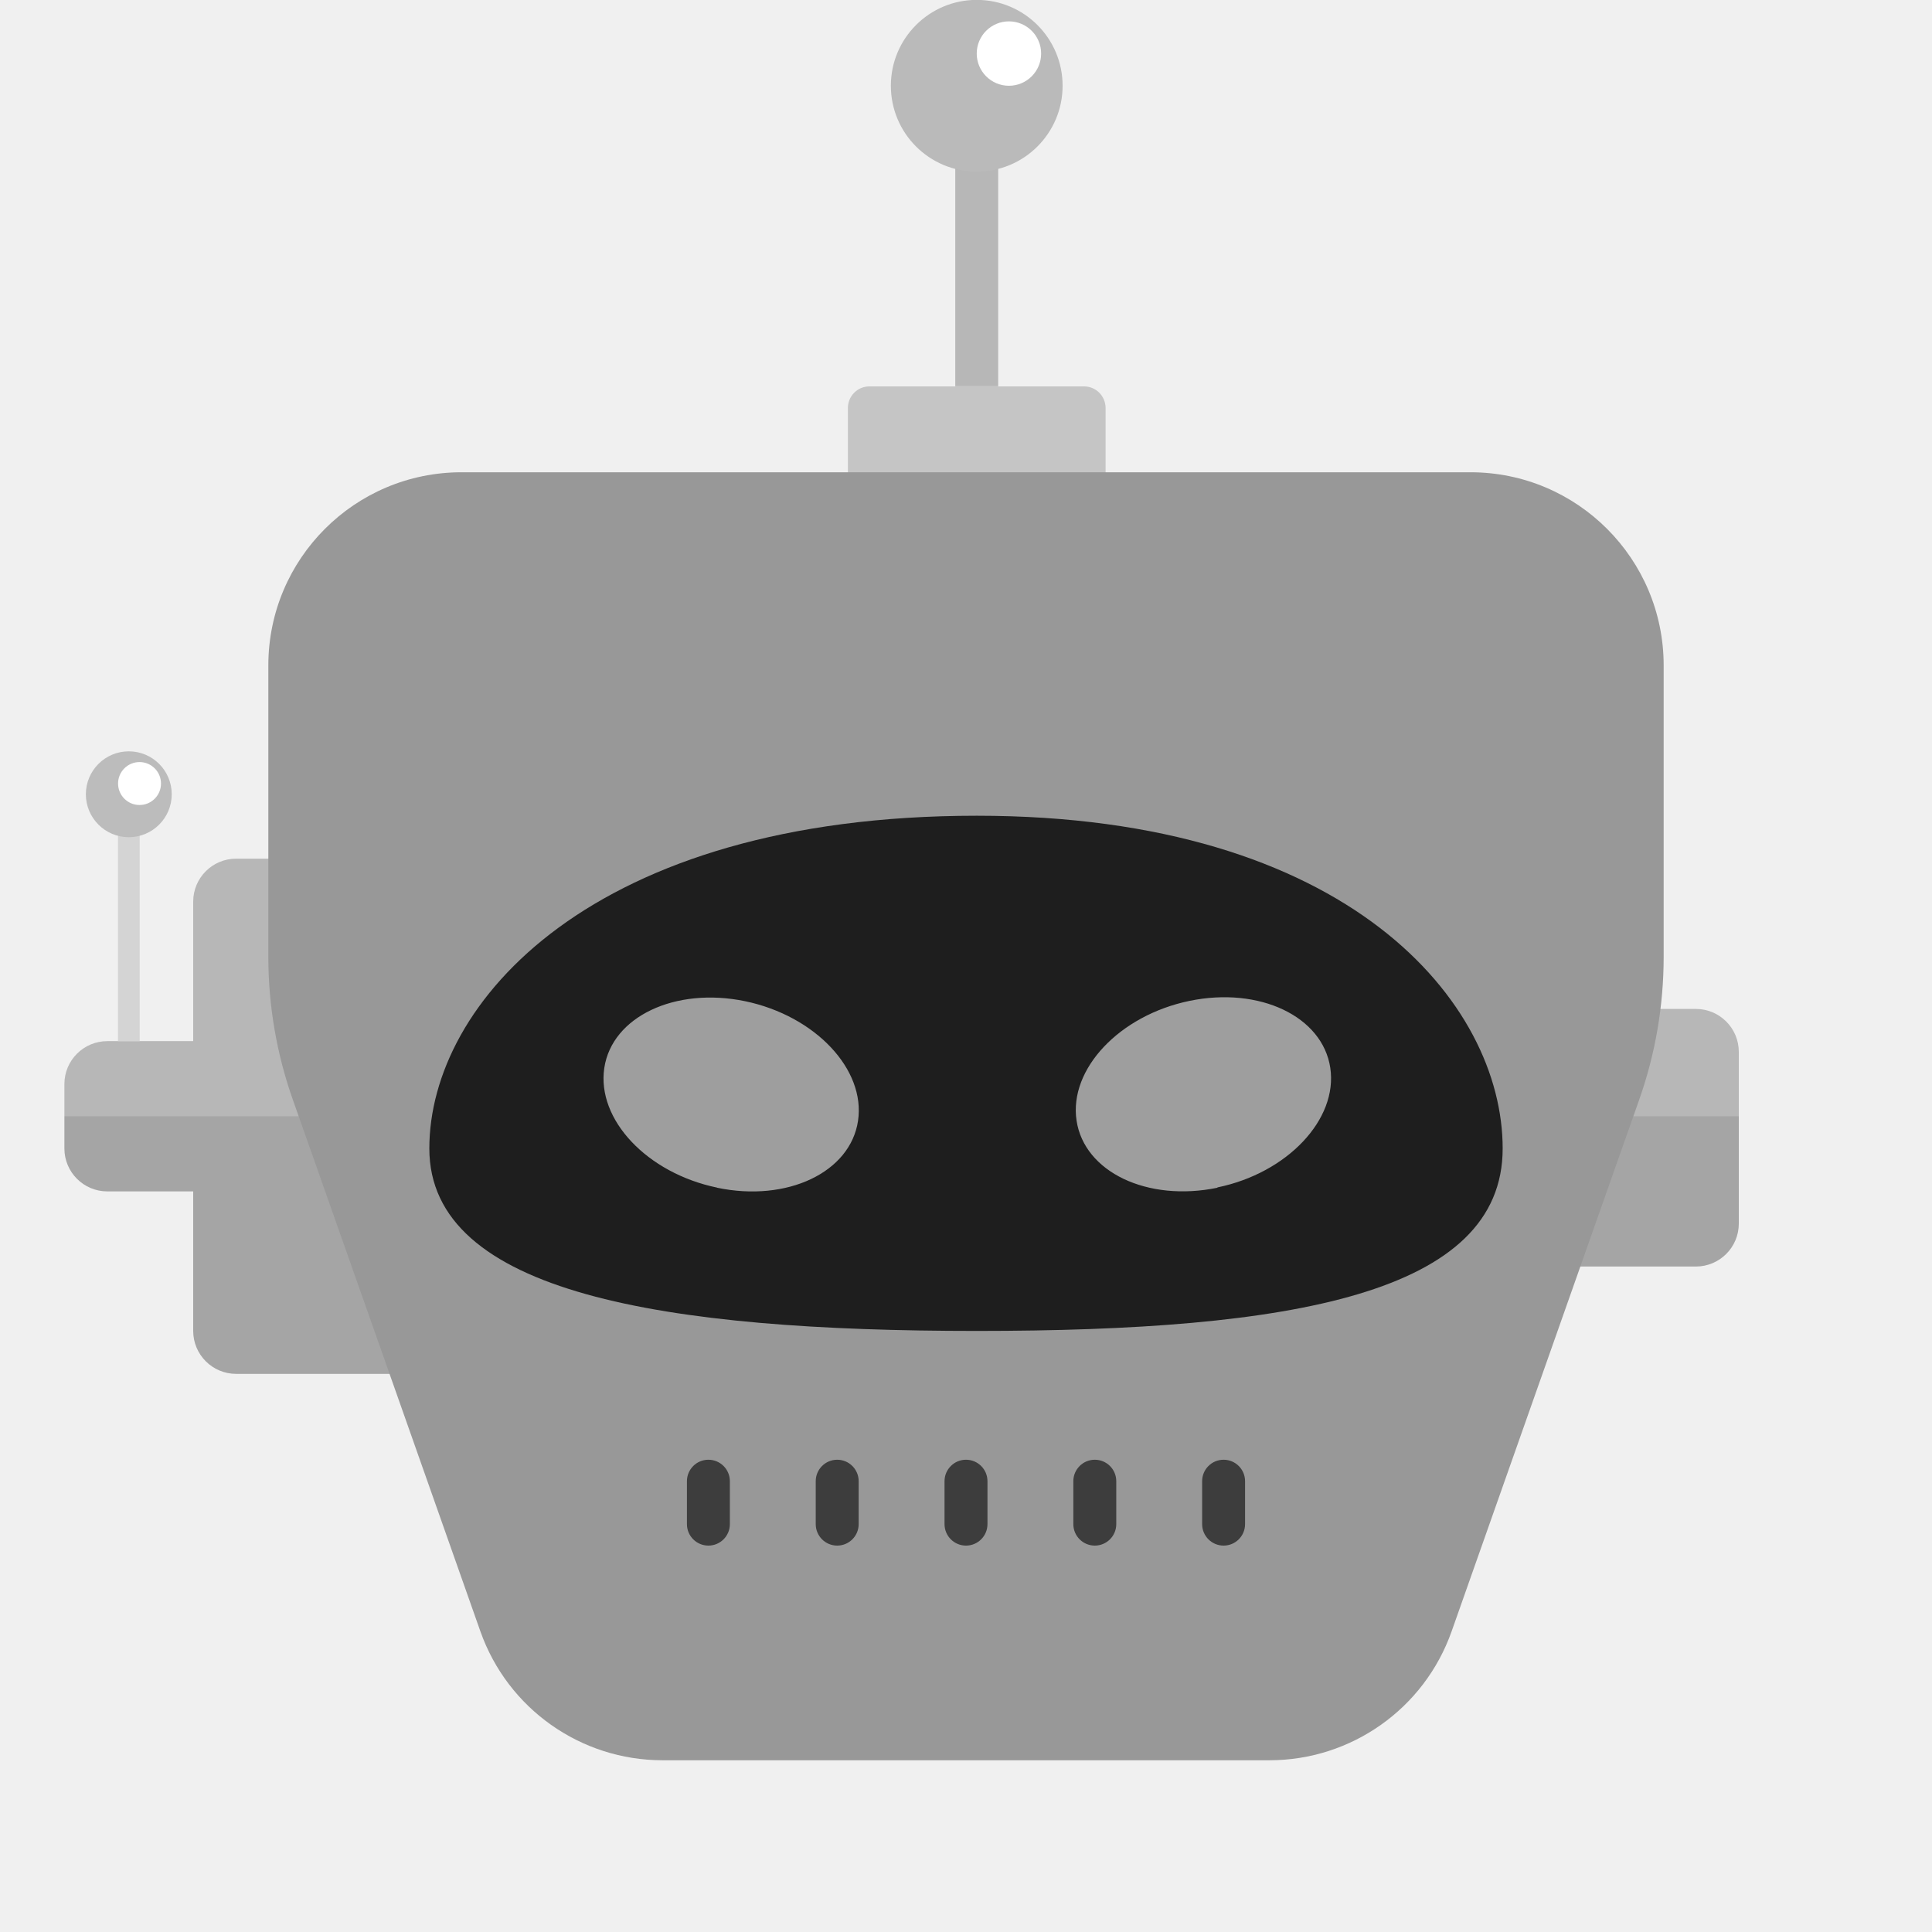
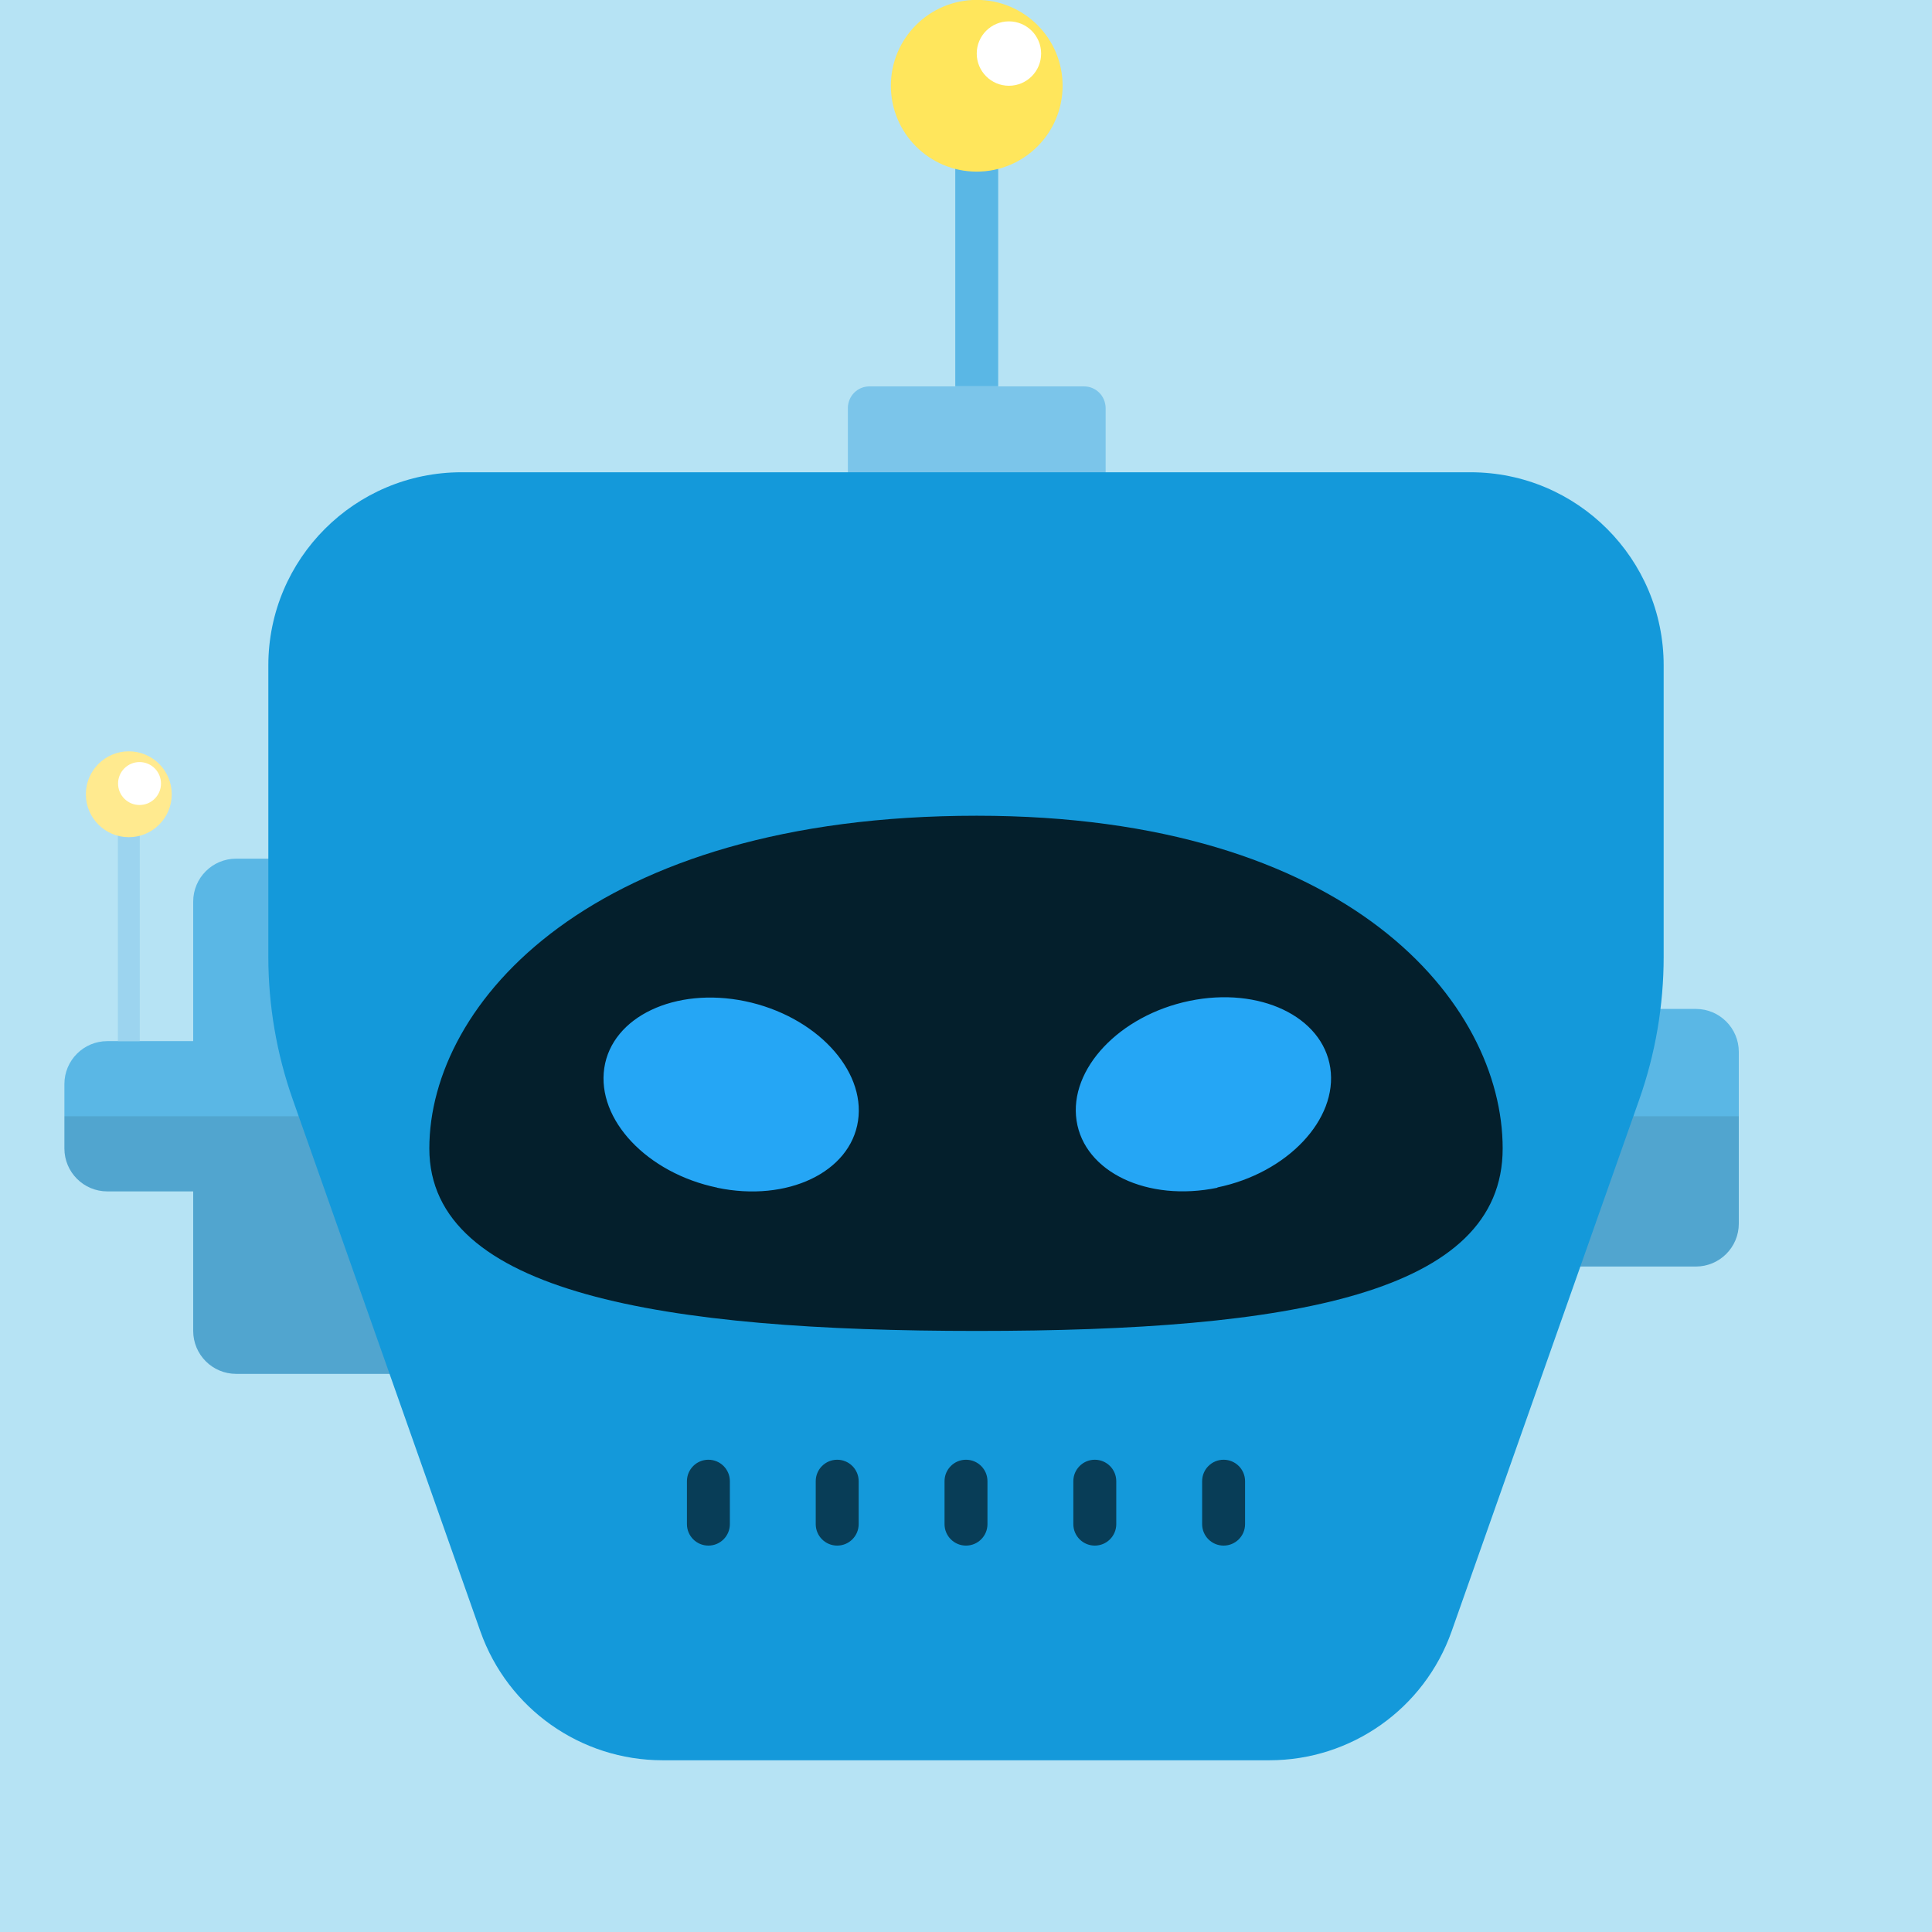
<svg xmlns="http://www.w3.org/2000/svg" viewBox="0 0 180 180" fill="none" shape-rendering="auto" aria-hidden="true">
  <defs>
    <g id="sides-antenna01-6e438a51">
      <mask id="sidesAntenna01-a" style="mask-type:luminance">
        <rect y="31" width="36" height="14" rx="4" fill="white" />
        <rect x="12" y="14" width="36" height="48" rx="4" fill="white" />
        <rect x="120" y="28" width="36" height="24" rx="4" fill="white" />
        <path fill="white" d="M5 11h2v20H5z" />
      </mask>
      <g mask="url(#sidesAntenna01-a)">
-         <path d="M-6 0h180v76H-6z" fill="#989898" />
+         <path d="M-6 0h180v76H-6z" fill="#1499da" />
        <path fill="white" fill-opacity=".3" d="M-6 0h180v76H-6z" />
        <path fill="black" fill-opacity=".1" d="M-6 38h180v38H-6z" />
      </g>
      <path fill="white" fill-opacity=".4" d="M5 11h2v20H5z" />
-       <circle cx="6" cy="8" r="4" fill="#bcbcbc" />
+       <circle cx="6" cy="8" r="4" fill="#FFEA8F" />
      <circle cx="7" cy="7" r="2" fill="white" />
    </g>
    <g id="top-antenna-6e438a51">
      <mask id="topAntenna-a" style="mask-type:luminance">
        <path d="M30 38.6a2 2 0 0 1 2-2h20a2 2 0 0 1 2 2v14H30zM40 5.59h4v31h-4z" fill="white" />
      </mask>
      <g mask="url(#topAntenna-a)">
-         <path d="M-8 .6H92v52H-8z" fill="#989898" />
+         <path d="M-8 .6H92v52H-8z" fill="#1499da" />
        <path d="M-8 3.6H92v52H-8z" fill="white" fill-opacity=".3" />
        <path fill="white" fill-opacity=".2" d="M30 36.59h24v16H30z" />
      </g>
-       <circle cx="42" cy="8.59" r="8" fill="#bababa" />
+       <circle cx="42" cy="8.59" r="8" fill="#FFE65C" />
      <circle cx="45" cy="5.59" r="3" fill="white" />
    </g>
    <g id="head-square03-6e438a51">
      <mask id="headSquare03-a" style="mask-type:luminance">
        <path fill-rule="evenodd" clip-rule="evenodd" d="M0 18A18 18 0 0 1 18 0h94a18 18 0 0 1 18 18v27.15a40 40 0 0 1-2.28 13.31L110.24 108a18 18 0 0 1-16.98 12H36.74a18 18 0 0 1-16.98-12L2.28 58.45A40 40 0 0 1 0 45.15z" fill="white" />
      </mask>
      <g mask="url(#headSquare03-a)">
-         <path d="M-2-2h134v124H-2z" fill="#989898" />
+         <path d="M-2-2h134v124H-2z" fill="#1499da" />
      </g>
    </g>
    <g id="mouth-grill01-6e438a51">
      <rect x="8" y="8" width="4" height="8" rx="2" fill="black" fill-opacity=".6" />
      <rect x="32" y="8" width="4" height="8" rx="2" fill="black" fill-opacity=".6" />
      <rect x="20" y="8" width="4" height="8" rx="2" fill="black" fill-opacity=".6" />
      <rect x="44" y="8" width="4" height="8" rx="2" fill="black" fill-opacity=".6" />
      <rect x="56" y="8" width="4" height="8" rx="2" fill="black" fill-opacity=".6" />
    </g>
    <g id="eyes-eva-6e438a51">
      <path fill-rule="evenodd" clip-rule="evenodd" d="M53 0c34.75 0 49 17.47 49 31S82.4 48 53 48C23.95 48 2 44.53 2 31S17.11 0 53 0" fill="black" fill-opacity=".8" />
-       <path fill-rule="evenodd" clip-rule="evenodd" d="M28.82 34.65C22.29 33.3 17.58 28.31 18.3 23.5c.72-4.78 6.6-7.57 13.12-6.22 6.53 1.36 11.24 6.35 10.52 11.15s-6.6 7.59-13.12 6.23m46.6 0C68.9 36 63.02 33.2 62.3 28.4s4-9.8 10.52-11.15 12.4 1.44 13.12 6.24-4 9.8-10.52 11.14" fill="#9e9e9e" />
+       <path fill-rule="evenodd" clip-rule="evenodd" d="M28.82 34.65C22.29 33.3 17.58 28.31 18.3 23.5c.72-4.78 6.6-7.57 13.12-6.22 6.53 1.36 11.24 6.35 10.52 11.15s-6.6 7.59-13.12 6.23m46.6 0C68.9 36 63.02 33.2 62.3 28.4s4-9.8 10.52-11.15 12.4 1.44 13.12 6.24-4 9.8-10.52 11.14" fill="#25A6F5" />
    </g>
    <clipPath id="clip-6e438a51">
      <rect width="180" height="180" rx="0" ry="0" />
    </clipPath>
  </defs>
  <g clip-path="url(#clip-6e438a51)">
+     <rect width="180" height="180" fill="#b6e3f4" />
    <use transform="translate(6 66)" href="#sides-antenna01-6e438a51" />
    <use transform="translate(49 -.6)" href="#top-antenna-6e438a51" />
    <use transform="translate(25 44)" href="#head-square03-6e438a51" />
    <use transform="translate(56 128)" href="#mouth-grill01-6e438a51" />
    <use transform="translate(38 76)" href="#eyes-eva-6e438a51" />
  </g>
</svg>
